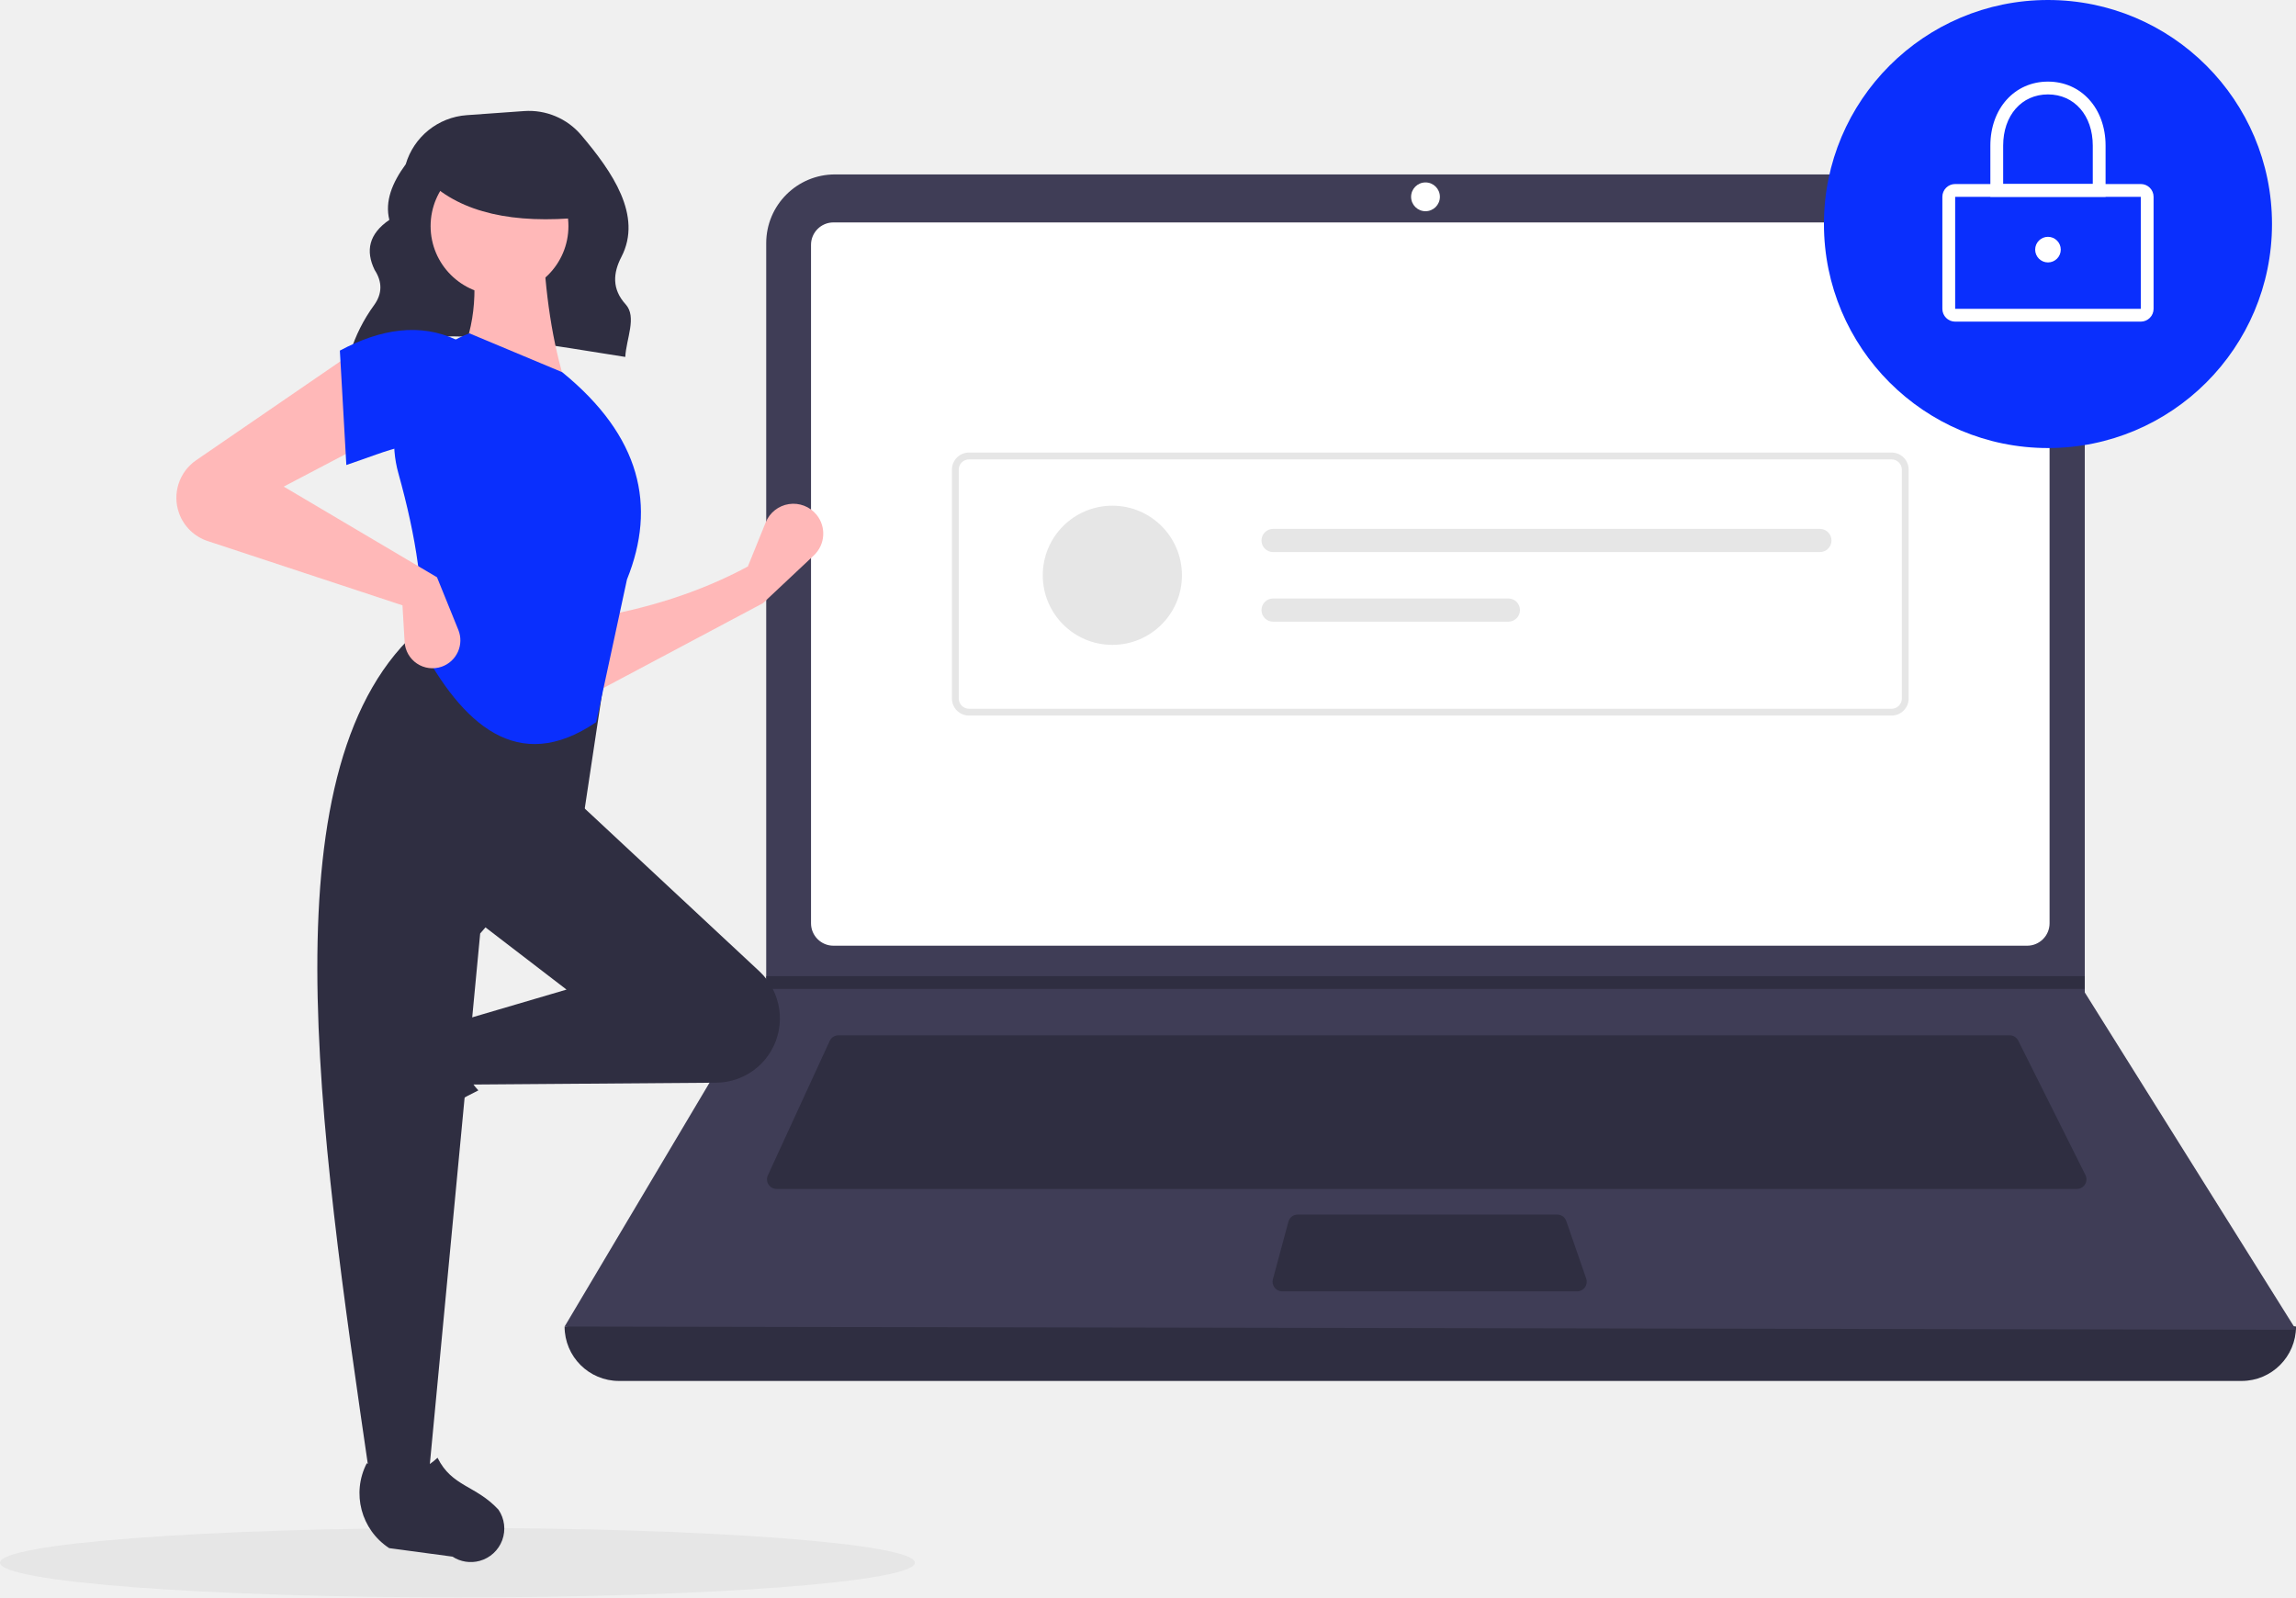
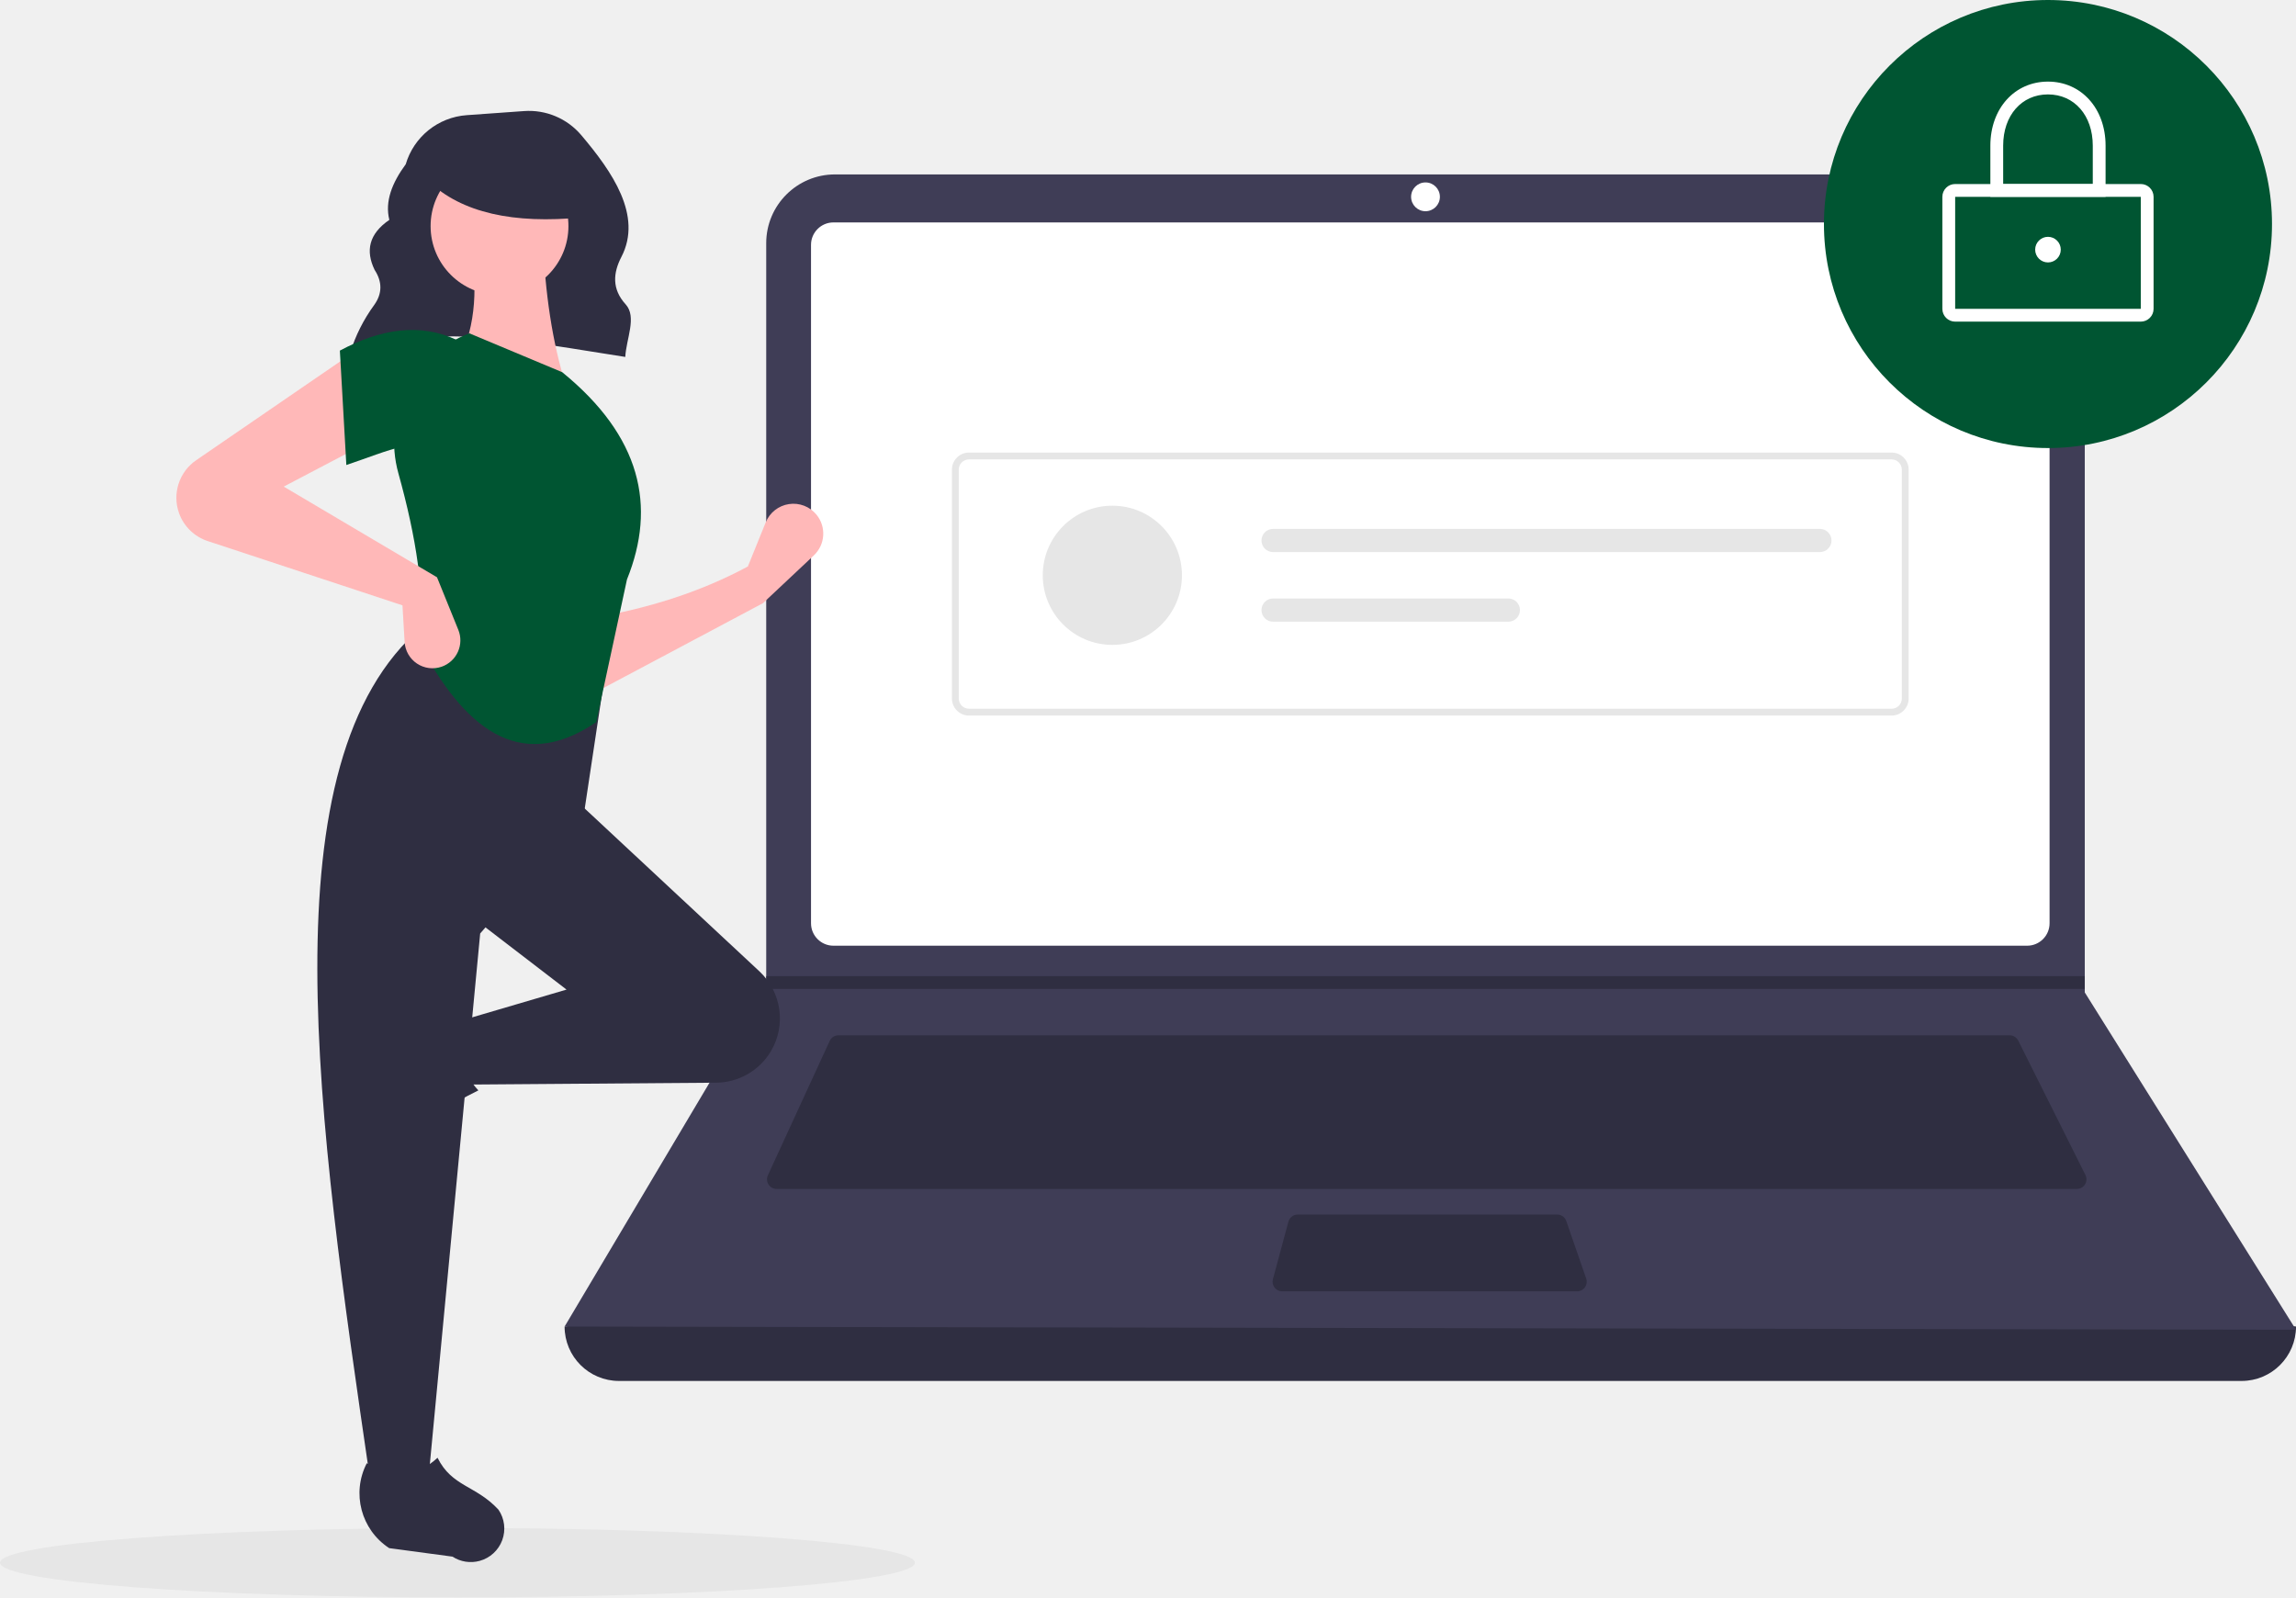
<svg xmlns="http://www.w3.org/2000/svg" data-name="Layer 1" width="793" height="551.732" viewBox="0 0 793 551.732">
  <ellipse cx="158" cy="539.732" rx="158" ry="12" fill="#e6e6e6" />
  <path d="M324.272,296.554c27.497-11.695,61.744-4.285,95.191.858.311-6.228,4.084-13.808.132-18.153-4.801-5.279-4.359-10.825-1.47-16.404,7.388-14.265-3.197-29.444-13.884-42.065a23.669,23.669,0,0,0-19.755-8.292l-19.797,1.414A23.709,23.709,0,0,0,343.635,230.859v0c-4.727,6.429-7.257,12.841-5.664,19.219-7.081,4.839-8.27,10.68-5.089,17.264,2.698,4.146,2.669,8.182-.123,12.106a55.891,55.891,0,0,0-8.31,16.506Z" transform="translate(-203.5 -174.1342)" fill="#2f2e41" />
  <path d="M977.709,651.097H417.291A18.791,18.791,0,0,1,398.5,632.306h0q304.727-35.415,598,0h0A18.791,18.791,0,0,1,977.709,651.097Z" transform="translate(-203.5 -174.1342)" fill="#2f2e41" />
  <path d="M996.5,633.412l-598-1.105,69.306-116.616.332-.553V258.131a23.752,23.752,0,0,1,23.754-23.754H899.792a23.752,23.752,0,0,1,23.754,23.754V516.906Z" transform="translate(-203.5 -174.1342)" fill="#3f3d56" />
  <path d="M491.35,250.957a7.746,7.746,0,0,0-7.738,7.738V493.031a7.747,7.747,0,0,0,7.738,7.738H903.65a7.747,7.747,0,0,0,7.738-7.738V258.694a7.747,7.747,0,0,0-7.738-7.738Z" transform="translate(-203.5 -174.1342)" fill="#fff" />
  <path d="M493.078,531.718a3.325,3.325,0,0,0-3.013,1.93l-21.355,46.425a3.316,3.316,0,0,0,3.012,4.702H920.814a3.316,3.316,0,0,0,2.965-4.799L900.567,533.551a3.299,3.299,0,0,0-2.965-1.833Z" transform="translate(-203.5 -174.1342)" fill="#2f2e41" />
  <circle cx="492.342" cy="67.98" r="4.974" fill="#fff" />
  <path d="M651.7,593.619a3.321,3.321,0,0,0-3.202,2.454l-5.357,19.896a3.316,3.316,0,0,0,3.202,4.179h101.874a3.315,3.315,0,0,0,3.133-4.401l-6.887-19.896a3.318,3.318,0,0,0-3.134-2.231Z" transform="translate(-203.5 -174.1342)" fill="#2f2e41" />
  <polygon points="720.046 337.135 720.046 341.556 264.306 341.556 264.649 341.004 264.649 337.135 720.046 337.135" fill="#2f2e41" />
-   <circle cx="707.335" cy="77.375" r="77.375" fill="#0a2ffd" />
+   <circle cx="707.335" cy="77.375" r="77.375" fill="#005532" />
  <path d="M942.89,285.223H878.779a4.426,4.426,0,0,1-4.421-4.421V242.114a4.426,4.426,0,0,1,4.421-4.421H942.89a4.426,4.426,0,0,1,4.421,4.421v38.688A4.426,4.426,0,0,1,942.89,285.223Zm-64.111-43.109v38.688h64.114L942.89,242.114Z" transform="translate(-203.5 -174.1342)" fill="#fff" />
  <path d="M930.731,242.114h-39.793V224.428c0-12.81,8.368-22.107,19.896-22.107s19.896,9.297,19.896,22.107Zm-35.372-4.421h30.95V224.428c0-10.413-6.363-17.686-15.475-17.686s-15.475,7.273-15.475,17.686Z" transform="translate(-203.5 -174.1342)" fill="#fff" />
  <circle cx="707.335" cy="86.218" r="4.421" fill="#fff" />
  <path d="M856.82,421.284H538.18a5.908,5.908,0,0,1-5.901-5.901V336.342a5.908,5.908,0,0,1,5.901-5.901H856.82a5.908,5.908,0,0,1,5.901,5.901V415.383A5.908,5.908,0,0,1,856.82,421.284Zm-318.64-88.482a3.544,3.544,0,0,0-3.54,3.54V415.383a3.544,3.544,0,0,0,3.54,3.54H856.82a3.544,3.544,0,0,0,3.54-3.54V336.342a3.544,3.544,0,0,0-3.54-3.54Z" transform="translate(-203.5 -174.1342)" fill="#e6e6e6" />
  <circle cx="384.19" cy="198.695" r="24.036" fill="#e6e6e6" />
  <path d="M643.203,356.805a4.006,4.006,0,1,0,0,8.012H832.061a4.006,4.006,0,0,0,0-8.012Z" transform="translate(-203.5 -174.1342)" fill="#e6e6e6" />
  <path d="M643.203,380.842a4.006,4.006,0,1,0,0,8.012H724.469a4.006,4.006,0,1,0,0-8.012Z" transform="translate(-203.5 -174.1342)" fill="#e6e6e6" />
  <path d="M467.022,382.462,408.119,413.778l-.746-26.096c19.226-3.209,37.517-8.797,54.429-17.895l6.16-15.22a10.318,10.318,0,0,1,17.536-2.678l0,0a10.318,10.318,0,0,1-.908,14.069Z" transform="translate(-203.5 -174.1342)" fill="#ffb8b8" />
  <path d="M323.098,563.267v0a11.574,11.574,0,0,1,1.469-9.363l12.939-19.858a22.612,22.612,0,0,1,29.335-7.739h0c-5.438,9.256-4.68,17.377,1.878,24.434a117.631,117.631,0,0,0-27.936,19.045A11.574,11.574,0,0,1,323.098,563.267Z" transform="translate(-203.5 -174.1342)" fill="#2f2e41" />
  <path d="M469.705,537.303l0,0a22.203,22.203,0,0,1-18.871,10.779l-85.96.651-3.728-21.623,38.026-11.184-32.061-24.605L402.154,450.313l63.65,59.324A22.203,22.203,0,0,1,469.705,537.303Z" transform="translate(-203.5 -174.1342)" fill="#2f2e41" />
  <path d="M351.453,685.179H331.321c-18.075-123.898-36.474-248.142,17.895-294.515l64.122,10.439L405.136,455.532l-35.789,41.008Z" transform="translate(-203.5 -174.1342)" fill="#2f2e41" />
  <path d="M369.149,713.246h0a11.574,11.574,0,0,1-9.363-1.469l-21.859-2.938a22.612,22.612,0,0,1-7.741-29.335v0c9.257,5.437,17.377,4.679,24.434-1.879,4.986,10.067,13.201,9.453,21.047,17.935A11.574,11.574,0,0,1,369.149,713.246Z" transform="translate(-203.5 -174.1342)" fill="#2f2e41" />
  <path d="M399.172,307.902l-37.28-8.947c6.192-12.674,6.702-26.776,3.728-41.754l25.351-.746C391.764,275.08,394.167,292.481,399.172,307.902Z" transform="translate(-203.5 -174.1342)" fill="#ffb8b8" />
-   <path d="M409.418,423.552c-27.139,18.493-46.314.633-60.947-26.923,2.033-16.862-1.259-37.041-7.357-58.966a40.138,40.138,0,0,1,24.506-48.401h0l32.061,13.421c27.224,22.19,32.582,46.227,22.368,71.578Z" transform="translate(-203.5 -174.1342)" fill="#0a2ffd" />
+   <path d="M409.418,423.552c-27.139,18.493-46.314.633-60.947-26.923,2.033-16.862-1.259-37.041-7.357-58.966a40.138,40.138,0,0,1,24.506-48.401h0l32.061,13.421c27.224,22.19,32.582,46.227,22.368,71.578Z" transform="translate(-203.5 -174.1342)" fill="#005532" />
  <path d="M331.321,326.542,301.497,342.2l52.938,31.316,7.366,18.17a9.637,9.637,0,0,1-5.789,12.731h0a9.637,9.637,0,0,1-12.762-8.544l-.745-12.663-67.284-22.204a15.733,15.733,0,0,1-9.873-9.611v0a15.733,15.733,0,0,1,5.903-18.303l54.105-37.118Z" transform="translate(-203.5 -174.1342)" fill="#ffb8b8" />
-   <path d="M361.146,329.524c-12.439-5.451-23.749.47-38.026,5.219l-2.237-39.517c14.176-7.556,27.692-9.593,40.263-3.728Z" transform="translate(-203.5 -174.1342)" fill="#0a2ffd" />
+   <path d="M361.146,329.524c-12.439-5.451-23.749.47-38.026,5.219l-2.237-39.517c14.176-7.556,27.692-9.593,40.263-3.728Z" transform="translate(-203.5 -174.1342)" fill="#005532" />
  <circle cx="172.525" cy="78.093" r="23.802" fill="#ffb8b8" />
  <path d="M404.5,249.224c-23.566,2.308-41.523-1.546-53-12.52v-8.838h51Z" transform="translate(-203.5 -174.1342)" fill="#2f2e41" />
</svg>
